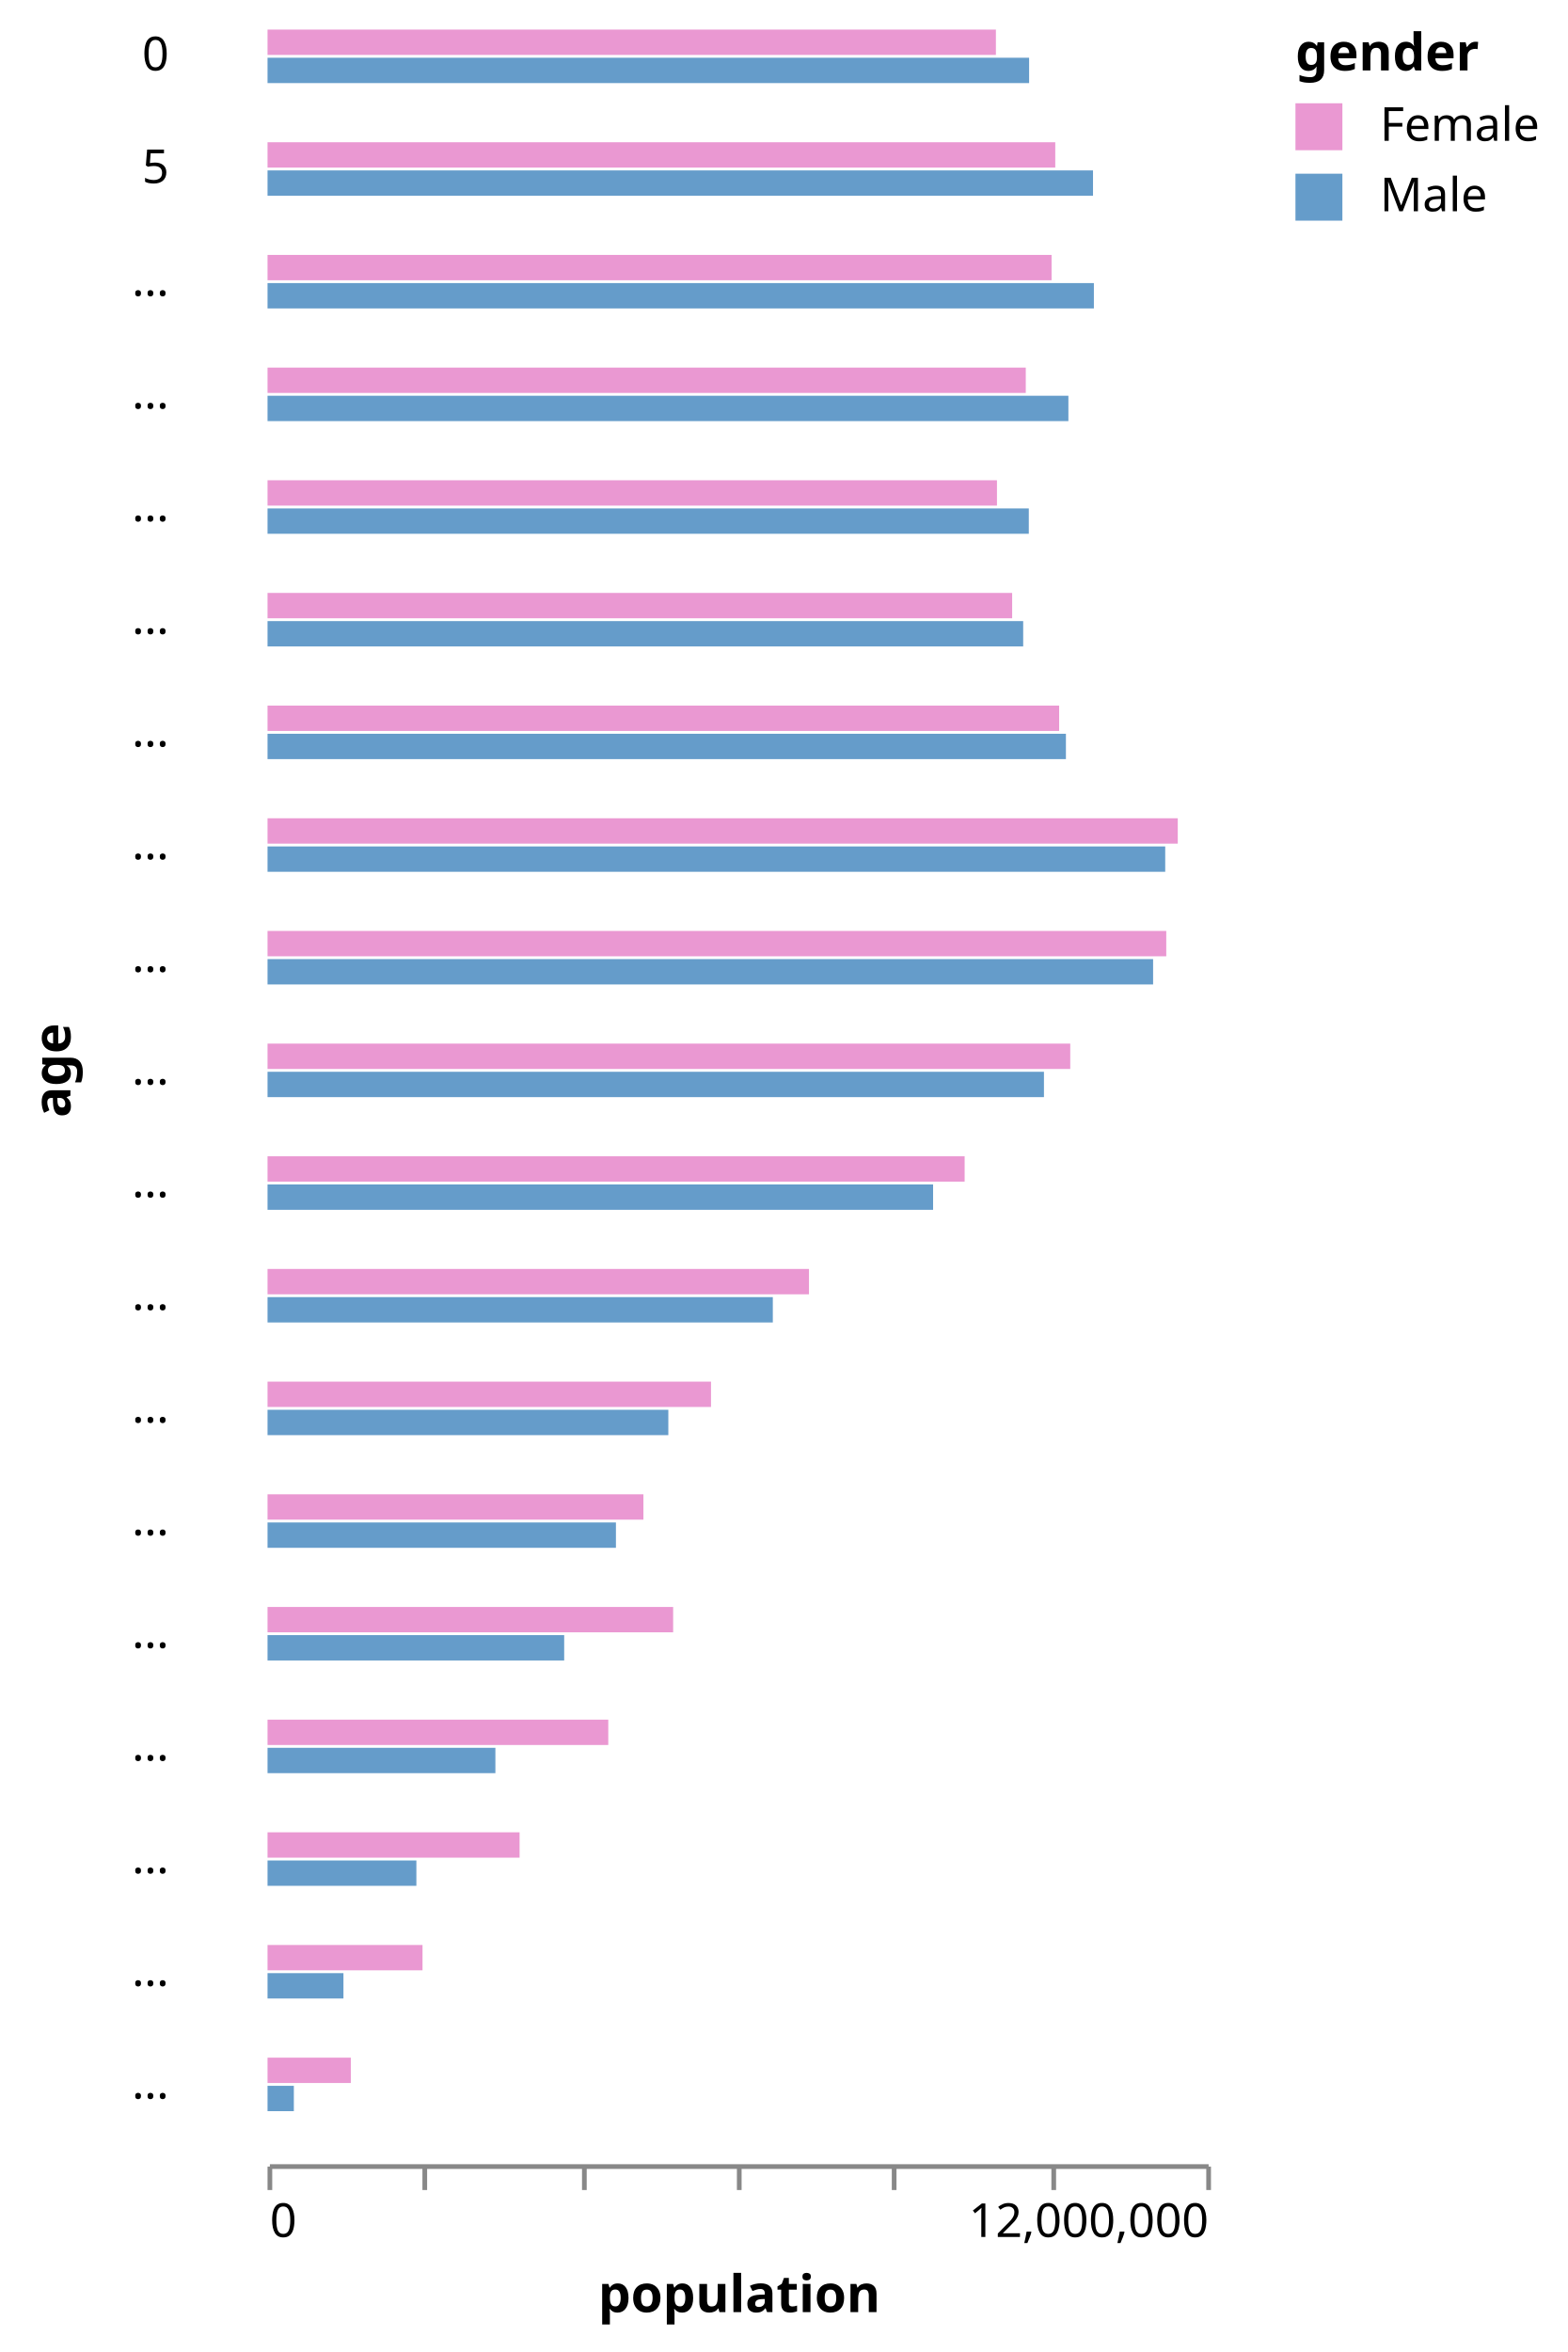
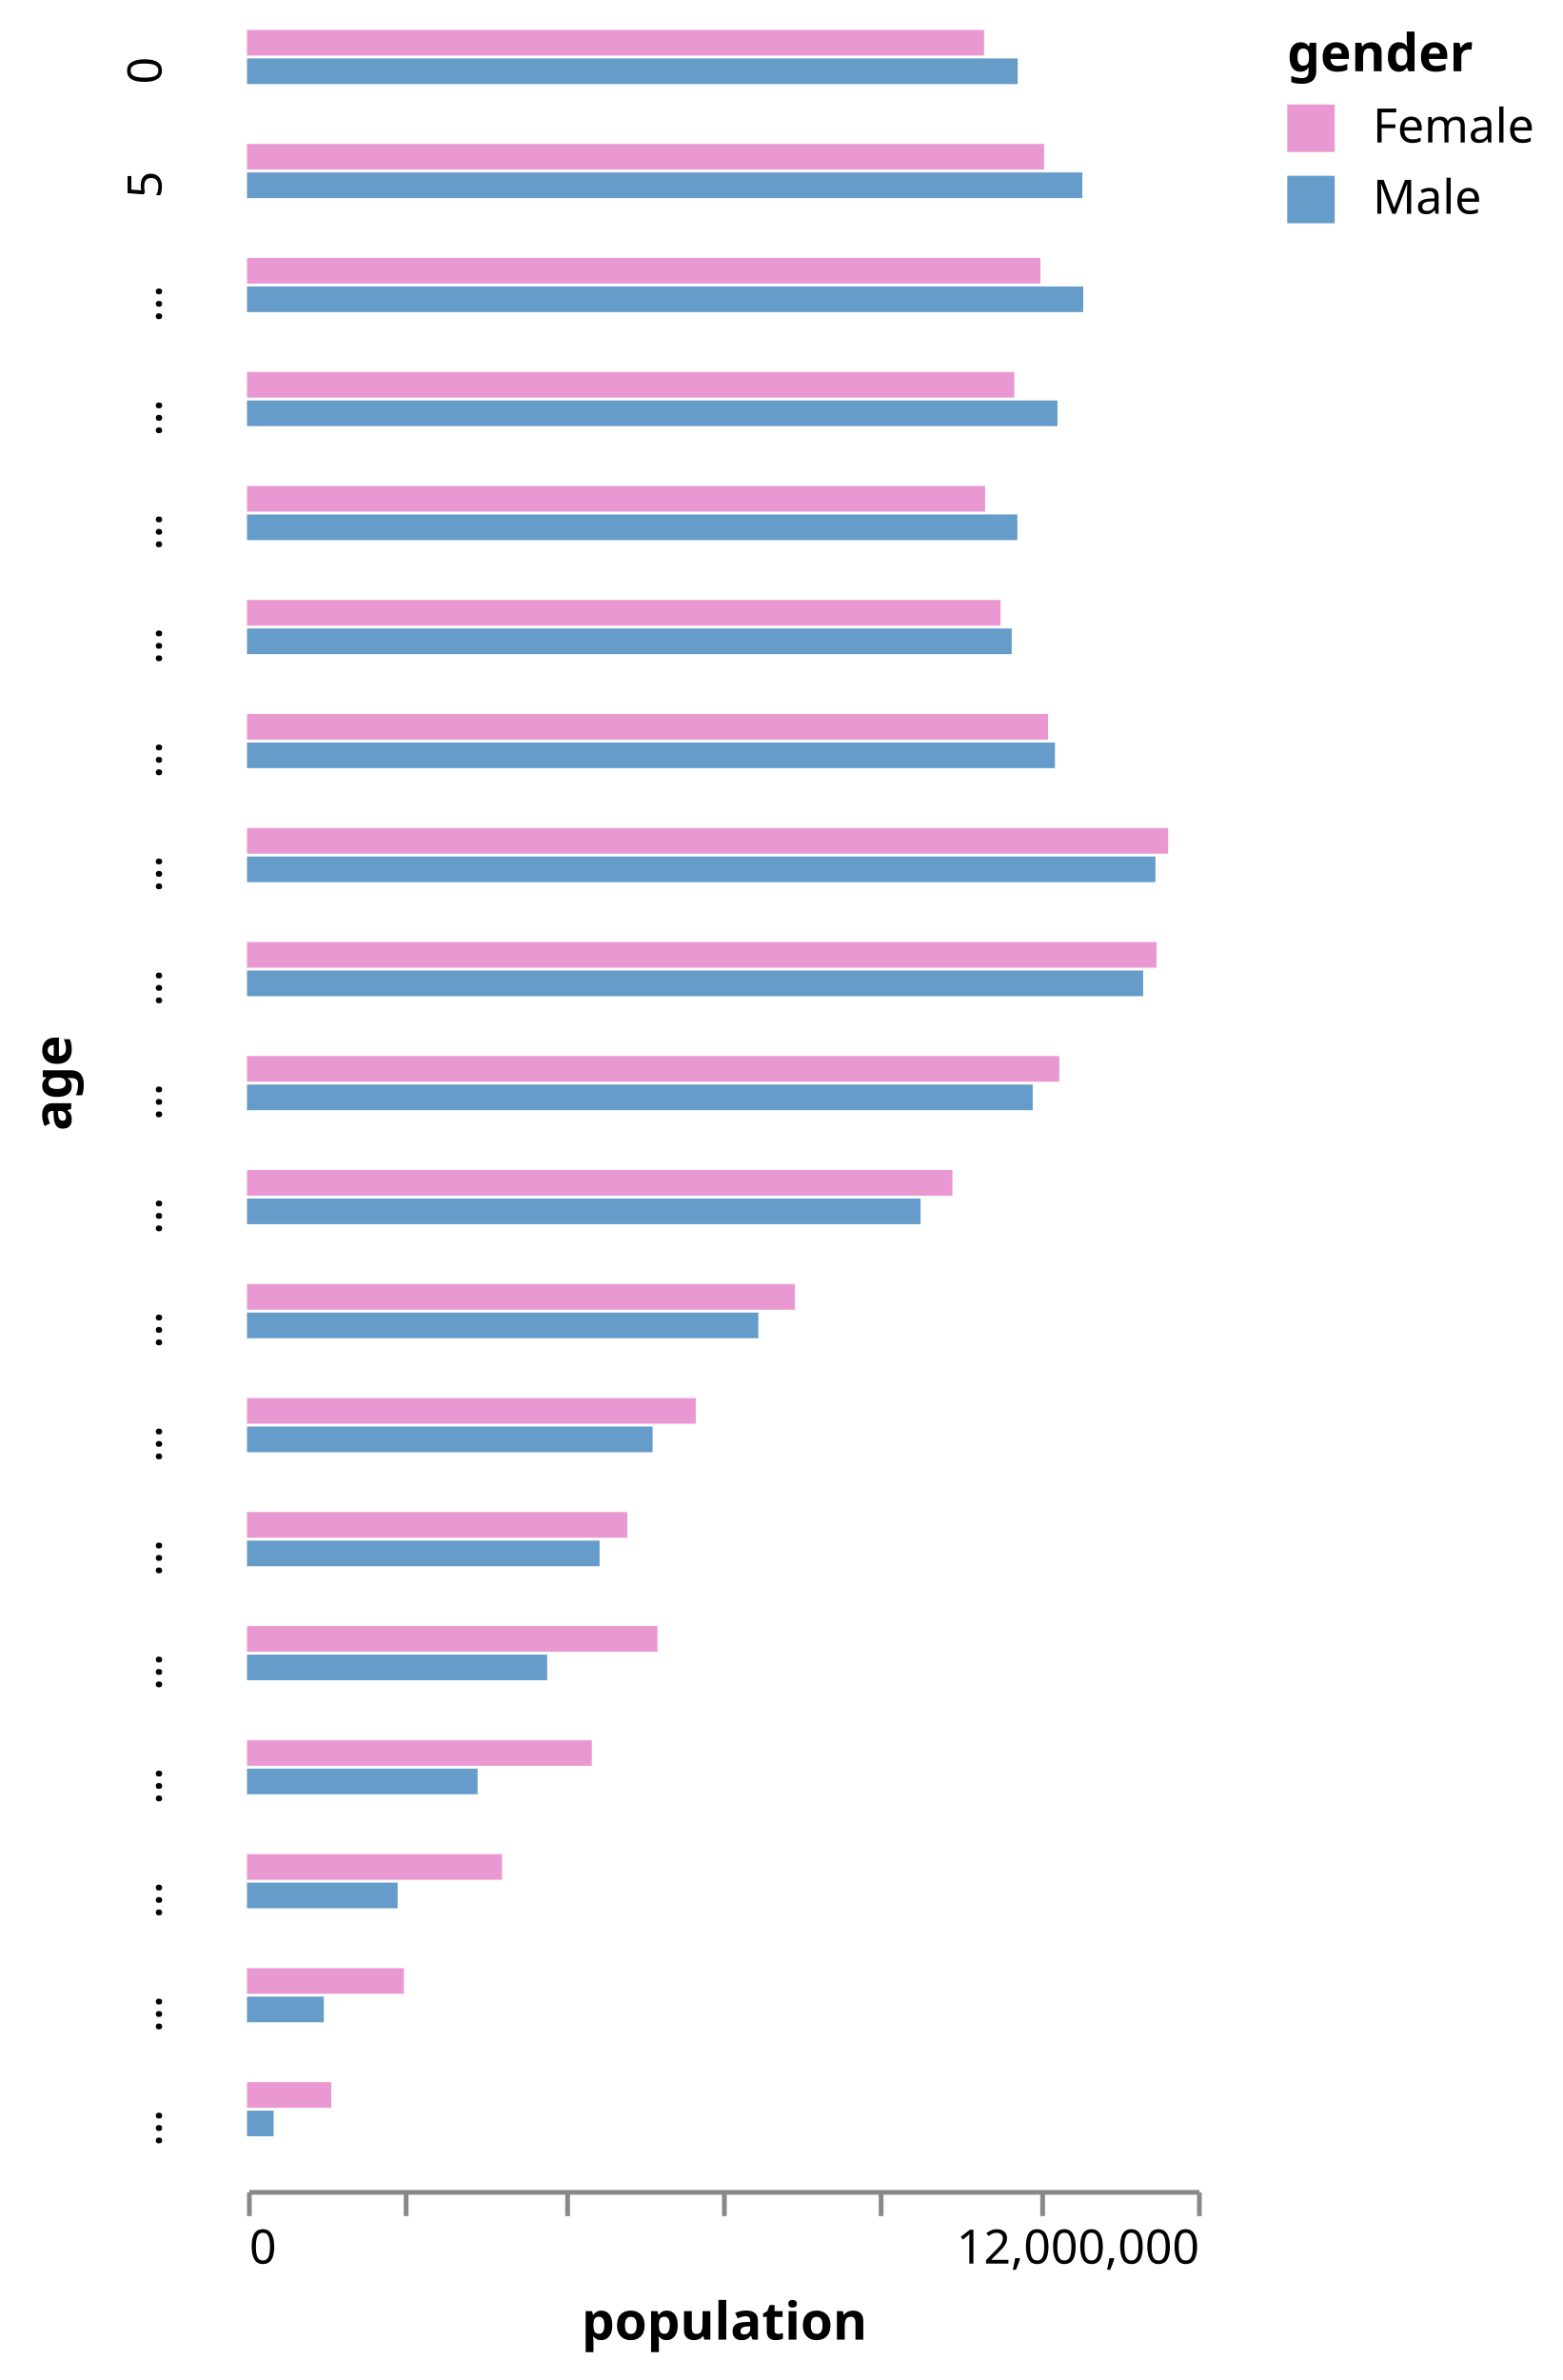
- <svg xmlns="http://www.w3.org/2000/svg" class="marks" width="334" height="501" viewBox="0 0 334 501" version="1.1">
-   <g transform="translate(57,6)">
+ <svg xmlns="http://www.w3.org/2000/svg" class="marks" width="329" height="501" viewBox="0 0 329 501" version="1.1">
+   <g transform="translate(52,6)">
    <g class="mark-group role-frame root">
      <g transform="translate(0,0)">
        <path class="background" d="M0,0h0v0h0Z" style="fill: none;" />
        <g>
          <g class="mark-group role-row-title row_title">
-             <g transform="translate(-42,222)">
+             <g transform="translate(-37,222)">
              <path class="background" d="M0,0h0v0h0Z" style="fill: none;" />
              <g>
                <g class="mark-text role-row-title-text">
                  <text text-anchor="middle" transform="translate(0,0) rotate(270)" style="font: bold 11px sans-serif; fill: #000;">age</text>
                </g>
              </g>
            </g>
          </g>
          <g class="mark-group role-row-header row_header">
            <g transform="translate(-11,0)">
              <path class="background" d="M0,0h0v12h0Z" style="fill: none;" />
              <g>
                <g class="mark-text role-title" style="pointer-events: none;">
-                   <text text-anchor="end" transform="translate(-10,9)" style="font: normal 10px sans-serif; fill: #000; opacity: 1;">0</text>
+                   <text text-anchor="end" transform="translate(-10,6) rotate(-90) translate(0,3)" style="font: 10px sans-serif; fill: #000; opacity: 1;">0</text>
                </g>
              </g>
            </g>
            <g transform="translate(-11,24)">
              <path class="background" d="M0,0h0v12h0Z" style="fill: none;" />
              <g>
                <g class="mark-text role-title" style="pointer-events: none;">
-                   <text text-anchor="end" transform="translate(-10,9)" style="font: normal 10px sans-serif; fill: #000; opacity: 1;">5</text>
+                   <text text-anchor="end" transform="translate(-10,6) rotate(-90) translate(0,3)" style="font: 10px sans-serif; fill: #000; opacity: 1;">5</text>
                </g>
              </g>
            </g>
            <g transform="translate(-11,48)">
              <path class="background" d="M0,0h0v12h0Z" style="fill: none;" />
              <g>
                <g class="mark-text role-title" style="pointer-events: none;">
-                   <text text-anchor="end" transform="translate(-10,9)" style="font: normal 10px sans-serif; fill: #000; opacity: 1;">…</text>
+                   <text text-anchor="end" transform="translate(-10,6) rotate(-90) translate(0,3)" style="font: 10px sans-serif; fill: #000; opacity: 1;">…</text>
                </g>
              </g>
            </g>
            <g transform="translate(-11,72)">
              <path class="background" d="M0,0h0v12h0Z" style="fill: none;" />
              <g>
                <g class="mark-text role-title" style="pointer-events: none;">
-                   <text text-anchor="end" transform="translate(-10,9)" style="font: normal 10px sans-serif; fill: #000; opacity: 1;">…</text>
+                   <text text-anchor="end" transform="translate(-10,6) rotate(-90) translate(0,3)" style="font: 10px sans-serif; fill: #000; opacity: 1;">…</text>
                </g>
              </g>
            </g>
            <g transform="translate(-11,96)">
              <path class="background" d="M0,0h0v12h0Z" style="fill: none;" />
              <g>
                <g class="mark-text role-title" style="pointer-events: none;">
-                   <text text-anchor="end" transform="translate(-10,9)" style="font: normal 10px sans-serif; fill: #000; opacity: 1;">…</text>
+                   <text text-anchor="end" transform="translate(-10,6) rotate(-90) translate(0,3)" style="font: 10px sans-serif; fill: #000; opacity: 1;">…</text>
                </g>
              </g>
            </g>
            <g transform="translate(-11,120)">
              <path class="background" d="M0,0h0v12h0Z" style="fill: none;" />
              <g>
                <g class="mark-text role-title" style="pointer-events: none;">
-                   <text text-anchor="end" transform="translate(-10,9)" style="font: normal 10px sans-serif; fill: #000; opacity: 1;">…</text>
+                   <text text-anchor="end" transform="translate(-10,6) rotate(-90) translate(0,3)" style="font: 10px sans-serif; fill: #000; opacity: 1;">…</text>
                </g>
              </g>
            </g>
            <g transform="translate(-11,144)">
              <path class="background" d="M0,0h0v12h0Z" style="fill: none;" />
              <g>
                <g class="mark-text role-title" style="pointer-events: none;">
-                   <text text-anchor="end" transform="translate(-10,9)" style="font: normal 10px sans-serif; fill: #000; opacity: 1;">…</text>
+                   <text text-anchor="end" transform="translate(-10,6) rotate(-90) translate(0,3)" style="font: 10px sans-serif; fill: #000; opacity: 1;">…</text>
                </g>
              </g>
            </g>
            <g transform="translate(-11,168)">
              <path class="background" d="M0,0h0v12h0Z" style="fill: none;" />
              <g>
                <g class="mark-text role-title" style="pointer-events: none;">
-                   <text text-anchor="end" transform="translate(-10,9)" style="font: normal 10px sans-serif; fill: #000; opacity: 1;">…</text>
+                   <text text-anchor="end" transform="translate(-10,6) rotate(-90) translate(0,3)" style="font: 10px sans-serif; fill: #000; opacity: 1;">…</text>
                </g>
              </g>
            </g>
            <g transform="translate(-11,192)">
              <path class="background" d="M0,0h0v12h0Z" style="fill: none;" />
              <g>
                <g class="mark-text role-title" style="pointer-events: none;">
-                   <text text-anchor="end" transform="translate(-10,9)" style="font: normal 10px sans-serif; fill: #000; opacity: 1;">…</text>
+                   <text text-anchor="end" transform="translate(-10,6) rotate(-90) translate(0,3)" style="font: 10px sans-serif; fill: #000; opacity: 1;">…</text>
                </g>
              </g>
            </g>
            <g transform="translate(-11,216)">
              <path class="background" d="M0,0h0v12h0Z" style="fill: none;" />
              <g>
                <g class="mark-text role-title" style="pointer-events: none;">
-                   <text text-anchor="end" transform="translate(-10,9)" style="font: normal 10px sans-serif; fill: #000; opacity: 1;">…</text>
+                   <text text-anchor="end" transform="translate(-10,6) rotate(-90) translate(0,3)" style="font: 10px sans-serif; fill: #000; opacity: 1;">…</text>
                </g>
              </g>
            </g>
            <g transform="translate(-11,240)">
              <path class="background" d="M0,0h0v12h0Z" style="fill: none;" />
              <g>
                <g class="mark-text role-title" style="pointer-events: none;">
-                   <text text-anchor="end" transform="translate(-10,9)" style="font: normal 10px sans-serif; fill: #000; opacity: 1;">…</text>
+                   <text text-anchor="end" transform="translate(-10,6) rotate(-90) translate(0,3)" style="font: 10px sans-serif; fill: #000; opacity: 1;">…</text>
                </g>
              </g>
            </g>
            <g transform="translate(-11,264)">
              <path class="background" d="M0,0h0v12h0Z" style="fill: none;" />
              <g>
                <g class="mark-text role-title" style="pointer-events: none;">
-                   <text text-anchor="end" transform="translate(-10,9)" style="font: normal 10px sans-serif; fill: #000; opacity: 1;">…</text>
+                   <text text-anchor="end" transform="translate(-10,6) rotate(-90) translate(0,3)" style="font: 10px sans-serif; fill: #000; opacity: 1;">…</text>
                </g>
              </g>
            </g>
            <g transform="translate(-11,288)">
              <path class="background" d="M0,0h0v12h0Z" style="fill: none;" />
              <g>
                <g class="mark-text role-title" style="pointer-events: none;">
-                   <text text-anchor="end" transform="translate(-10,9)" style="font: normal 10px sans-serif; fill: #000; opacity: 1;">…</text>
+                   <text text-anchor="end" transform="translate(-10,6) rotate(-90) translate(0,3)" style="font: 10px sans-serif; fill: #000; opacity: 1;">…</text>
                </g>
              </g>
            </g>
            <g transform="translate(-11,312)">
              <path class="background" d="M0,0h0v12h0Z" style="fill: none;" />
              <g>
                <g class="mark-text role-title" style="pointer-events: none;">
-                   <text text-anchor="end" transform="translate(-10,9)" style="font: normal 10px sans-serif; fill: #000; opacity: 1;">…</text>
+                   <text text-anchor="end" transform="translate(-10,6) rotate(-90) translate(0,3)" style="font: 10px sans-serif; fill: #000; opacity: 1;">…</text>
                </g>
              </g>
            </g>
            <g transform="translate(-11,336)">
              <path class="background" d="M0,0h0v12h0Z" style="fill: none;" />
              <g>
                <g class="mark-text role-title" style="pointer-events: none;">
-                   <text text-anchor="end" transform="translate(-10,9)" style="font: normal 10px sans-serif; fill: #000; opacity: 1;">…</text>
+                   <text text-anchor="end" transform="translate(-10,6) rotate(-90) translate(0,3)" style="font: 10px sans-serif; fill: #000; opacity: 1;">…</text>
                </g>
              </g>
            </g>
            <g transform="translate(-11,360)">
              <path class="background" d="M0,0h0v12h0Z" style="fill: none;" />
              <g>
                <g class="mark-text role-title" style="pointer-events: none;">
-                   <text text-anchor="end" transform="translate(-10,9)" style="font: normal 10px sans-serif; fill: #000; opacity: 1;">…</text>
+                   <text text-anchor="end" transform="translate(-10,6) rotate(-90) translate(0,3)" style="font: 10px sans-serif; fill: #000; opacity: 1;">…</text>
                </g>
              </g>
            </g>
            <g transform="translate(-11,384)">
              <path class="background" d="M0,0h0v12h0Z" style="fill: none;" />
              <g>
                <g class="mark-text role-title" style="pointer-events: none;">
-                   <text text-anchor="end" transform="translate(-10,9)" style="font: normal 10px sans-serif; fill: #000; opacity: 1;">…</text>
+                   <text text-anchor="end" transform="translate(-10,6) rotate(-90) translate(0,3)" style="font: 10px sans-serif; fill: #000; opacity: 1;">…</text>
                </g>
              </g>
            </g>
            <g transform="translate(-11,408)">
              <path class="background" d="M0,0h0v12h0Z" style="fill: none;" />
              <g>
                <g class="mark-text role-title" style="pointer-events: none;">
-                   <text text-anchor="end" transform="translate(-10,9)" style="font: normal 10px sans-serif; fill: #000; opacity: 1;">…</text>
+                   <text text-anchor="end" transform="translate(-10,6) rotate(-90) translate(0,3)" style="font: 10px sans-serif; fill: #000; opacity: 1;">…</text>
                </g>
              </g>
            </g>
            <g transform="translate(-11,432)">
              <path class="background" d="M0,0h0v12h0Z" style="fill: none;" />
              <g>
                <g class="mark-text role-title" style="pointer-events: none;">
-                   <text text-anchor="end" transform="translate(-10,9)" style="font: normal 10px sans-serif; fill: #000; opacity: 1;">…</text>
+                   <text text-anchor="end" transform="translate(-10,6) rotate(-90) translate(0,3)" style="font: 10px sans-serif; fill: #000; opacity: 1;">…</text>
                </g>
              </g>
            </g>
          </g>
          <g class="mark-group role-column-footer column_footer">
            <g transform="translate(0,455)">
              <path class="background" d="M0,0h200v0h-200Z" style="fill: none;" />
              <g>
                <g class="mark-group role-axis">
                  <g transform="translate(0.5,0.5)">
                    <path class="background" d="M0,0h0v0h0Z" style="pointer-events: none; fill: none;" />
                    <g>
                      <g class="mark-rule role-axis-tick" style="pointer-events: none;">
                        <line transform="translate(0,0)" x2="0" y2="5" style="fill: none; stroke: #888; stroke-width: 1; opacity: 1;" />
                        <line transform="translate(33,0)" x2="0" y2="5" style="fill: none; stroke: #888; stroke-width: 1; opacity: 1;" />
                        <line transform="translate(67,0)" x2="0" y2="5" style="fill: none; stroke: #888; stroke-width: 1; opacity: 1;" />
                        <line transform="translate(100,0)" x2="0" y2="5" style="fill: none; stroke: #888; stroke-width: 1; opacity: 1;" />
                        <line transform="translate(133,0)" x2="0" y2="5" style="fill: none; stroke: #888; stroke-width: 1; opacity: 1;" />
                        <line transform="translate(167,0)" x2="0" y2="5" style="fill: none; stroke: #888; stroke-width: 1; opacity: 1;" />
                        <line transform="translate(200,0)" x2="0" y2="5" style="fill: none; stroke: #888; stroke-width: 1; opacity: 1;" />
                      </g>
                      <g class="mark-text role-axis-label" style="pointer-events: none;">
                        <text text-anchor="start" transform="translate(0,15)" style="font: 10px sans-serif; fill: #000; opacity: 1;">0</text>
                        <text text-anchor="middle" transform="translate(33.33333,15)" style="font: 10px sans-serif; fill: #000; opacity: 0;">2,000,000</text>
                        <text text-anchor="middle" transform="translate(66.66667,15)" style="font: 10px sans-serif; fill: #000; opacity: 0;">4,000,000</text>
                        <text text-anchor="middle" transform="translate(100,15)" style="font: 10px sans-serif; fill: #000; opacity: 0;">6,000,000</text>
                        <text text-anchor="middle" transform="translate(133.3333,15)" style="font: 10px sans-serif; fill: #000; opacity: 0;">8,000,000</text>
                        <text text-anchor="middle" transform="translate(166.6667,15)" style="font: 10px sans-serif; fill: #000; opacity: 0;">10,000,000</text>
                        <text text-anchor="end" transform="translate(200,15)" style="font: 10px sans-serif; fill: #000; opacity: 1;">12,000,000</text>
                      </g>
                      <g class="mark-rule role-axis-domain" style="pointer-events: none;">
                        <line transform="translate(0,0)" x2="200" y2="0" style="fill: none; stroke: #888; stroke-width: 1; opacity: 1;" />
                      </g>
                      <g class="mark-text role-axis-title" style="pointer-events: none;">
                        <text text-anchor="middle" transform="translate(100,31)" style="font: bold 11px sans-serif; fill: #000; opacity: 1;">population</text>
                      </g>
                    </g>
                  </g>
                </g>
              </g>
            </g>
          </g>
          <g class="mark-group role-scope cell">
            <g transform="translate(0,0)">
              <path class="background" d="M0.5,0.5h200v12h-200Z" style="fill: transparent; stroke: transparent;" />
              <g>
                <g class="mark-rect role-mark child_marks">
                  <path d="M0,6.3h162.256v5.4h-162.256Z" style="fill: #659CCA;" />
                  <path d="M0,0.3h155.179v5.4h-155.179Z" style="fill: #EA98D2;" />
                </g>
              </g>
            </g>
            <g transform="translate(0,24)">
              <path class="background" d="M0.5,0.5h200v12h-200Z" style="fill: transparent; stroke: transparent;" />
              <g>
                <g class="mark-rect role-mark child_marks">
                  <path d="M0,6.3h175.869v5.4h-175.869Z" style="fill: #659CCA;" />
                  <path d="M0,0.3h167.826v5.4h-167.826Z" style="fill: #EA98D2;" />
                </g>
              </g>
            </g>
            <g transform="translate(0,48)">
              <path class="background" d="M0.5,0.5h200v12h-200Z" style="fill: transparent; stroke: transparent;" />
              <g>
                <g class="mark-rect role-mark child_marks">
                  <path d="M0,6.3h176.054v5.4h-176.054Z" style="fill: #659CCA;" />
                  <path d="M0,0.3h167.042v5.4h-167.042Z" style="fill: #EA98D2;" />
                </g>
              </g>
            </g>
            <g transform="translate(0,72)">
              <path class="background" d="M0.5,0.5h200v12h-200Z" style="fill: transparent; stroke: transparent;" />
              <g>
                <g class="mark-rect role-mark child_marks">
                  <path d="M0,6.3h170.624v5.4h-170.624Z" style="fill: #659CCA;" />
                  <path d="M0,0.3h161.544v5.4h-161.544Z" style="fill: #EA98D2;" />
                </g>
              </g>
            </g>
            <g transform="translate(0,96)">
              <path class="background" d="M0.5,0.5h200v12h-200Z" style="fill: transparent; stroke: transparent;" />
              <g>
                <g class="mark-rect role-mark child_marks">
                  <path d="M0,6.3h162.189v5.4h-162.189Z" style="fill: #659CCA;" />
                  <path d="M0,0.3h155.404v5.4h-155.404Z" style="fill: #EA98D2;" />
                </g>
              </g>
            </g>
            <g transform="translate(0,120)">
              <path class="background" d="M0.5,0.5h200v12h-200Z" style="fill: transparent; stroke: transparent;" />
              <g>
                <g class="mark-rect role-mark child_marks">
                  <path d="M0,6.3h160.992v5.4h-160.992Z" style="fill: #659CCA;" />
                  <path d="M0,0.3h158.642v5.4h-158.642Z" style="fill: #EA98D2;" />
                </g>
              </g>
            </g>
            <g transform="translate(0,144)">
              <path class="background" d="M0.5,0.5h200v12h-200Z" style="fill: transparent; stroke: transparent;" />
              <g>
                <g class="mark-rect role-mark child_marks">
                  <path d="M0,6.3h170.098v5.4h-170.098Z" style="fill: #659CCA;" />
                  <path d="M0,0.3h168.655v5.4h-168.655Z" style="fill: #EA98D2;" />
                </g>
              </g>
            </g>
            <g transform="translate(0,168)">
              <path class="background" d="M0.5,0.5h200v12h-200Z" style="fill: transparent; stroke: transparent;" />
              <g>
                <g class="mark-rect role-mark child_marks">
                  <path d="M0,6.3h191.253v5.4h-191.253Z" style="fill: #659CCA;" />
                  <path d="M0,0.3h193.927v5.4h-193.927Z" style="fill: #EA98D2;" />
                </g>
              </g>
            </g>
            <g transform="translate(0,192)">
              <path class="background" d="M0.5,0.5h200v12h-200Z" style="fill: transparent; stroke: transparent;" />
              <g>
                <g class="mark-rect role-mark child_marks">
                  <path d="M0,6.3h188.671v5.4h-188.671Z" style="fill: #659CCA;" />
                  <path d="M0,0.3h191.476v5.4h-191.476Z" style="fill: #EA98D2;" />
                </g>
              </g>
            </g>
            <g transform="translate(0,216)">
              <path class="background" d="M0.5,0.5h200v12h-200Z" style="fill: transparent; stroke: transparent;" />
              <g>
                <g class="mark-rect role-mark child_marks">
                  <path d="M0,6.3h165.417v5.4h-165.417Z" style="fill: #659CCA;" />
                  <path d="M0,0.3h171.021v5.4h-171.021Z" style="fill: #EA98D2;" />
                </g>
              </g>
            </g>
            <g transform="translate(0,240)">
              <path class="background" d="M0.5,0.5h200v12h-200Z" style="fill: transparent; stroke: transparent;" />
              <g>
                <g class="mark-rect role-mark child_marks">
                  <path d="M0,6.3h141.799v5.4h-141.799Z" style="fill: #659CCA;" />
                  <path d="M0,0.3h148.519v5.4h-148.519Z" style="fill: #EA98D2;" />
                </g>
              </g>
            </g>
            <g transform="translate(0,264)">
              <path class="background" d="M0.5,0.5h200v12h-200Z" style="fill: transparent; stroke: transparent;" />
              <g>
                <g class="mark-rect role-mark child_marks">
                  <path d="M0,6.3h107.651v5.4h-107.651Z" style="fill: #659CCA;" />
                  <path d="M0,0.3h115.354v5.4h-115.354Z" style="fill: #EA98D2;" />
                </g>
              </g>
            </g>
            <g transform="translate(0,288)">
              <path class="background" d="M0.5,0.5h200v12h-200Z" style="fill: transparent; stroke: transparent;" />
              <g>
                <g class="mark-rect role-mark child_marks">
                  <path d="M0,6.3h85.39v5.4h-85.39Z" style="fill: #659CCA;" />
                  <path d="M0,0.3h94.483v5.4h-94.483Z" style="fill: #EA98D2;" />
                </g>
              </g>
            </g>
            <g transform="translate(0,312)">
              <path class="background" d="M0.5,0.5h200v12h-200Z" style="fill: transparent; stroke: transparent;" />
              <g>
                <g class="mark-rect role-mark child_marks">
                  <path d="M0,6.3h74.227v5.4h-74.227Z" style="fill: #659CCA;" />
                  <path d="M0,0.3h80.08v5.4h-80.08Z" style="fill: #EA98D2;" />
                </g>
              </g>
            </g>
            <g transform="translate(0,336)">
              <path class="background" d="M0.5,0.5h200v12h-200Z" style="fill: transparent; stroke: transparent;" />
              <g>
                <g class="mark-rect role-mark child_marks">
                  <path d="M0,6.3h63.202v5.4h-63.202Z" style="fill: #659CCA;" />
                  <path d="M0,0.3h86.414v5.4h-86.414Z" style="fill: #EA98D2;" />
                </g>
              </g>
            </g>
            <g transform="translate(0,360)">
              <path class="background" d="M0.5,0.5h200v12h-200Z" style="fill: transparent; stroke: transparent;" />
              <g>
                <g class="mark-rect role-mark child_marks">
                  <path d="M0,6.3h48.544v5.4h-48.544Z" style="fill: #659CCA;" />
                  <path d="M0,0.3h72.594v5.4h-72.594Z" style="fill: #EA98D2;" />
                </g>
              </g>
            </g>
            <g transform="translate(0,384)">
              <path class="background" d="M0.5,0.5h200v12h-200Z" style="fill: transparent; stroke: transparent;" />
              <g>
                <g class="mark-rect role-mark child_marks">
                  <path d="M0,6.3h31.711v5.4h-31.711Z" style="fill: #659CCA;" />
                  <path d="M0,0.3h53.698v5.4h-53.698Z" style="fill: #EA98D2;" />
                </g>
              </g>
            </g>
            <g transform="translate(0,408)">
              <path class="background" d="M0.5,0.5h200v12h-200Z" style="fill: transparent; stroke: transparent;" />
              <g>
                <g class="mark-rect role-mark child_marks">
                  <path d="M0,6.3h16.173v5.4h-16.173Z" style="fill: #659CCA;" />
                  <path d="M0,0.3h33.019v5.4h-33.019Z" style="fill: #EA98D2;" />
                </g>
              </g>
            </g>
            <g transform="translate(0,432)">
              <path class="background" d="M0.5,0.5h200v12h-200Z" style="fill: transparent; stroke: transparent;" />
              <g>
                <g class="mark-rect role-mark child_marks">
                  <path d="M0,6.3h5.605v5.4h-5.605Z" style="fill: #659CCA;" />
                  <path d="M0,0.3h17.743v5.4h-17.743Z" style="fill: #EA98D2;" />
                </g>
              </g>
            </g>
          </g>
          <g class="mark-group role-legend">
            <g transform="translate(219,0)">
              <path class="background" d="M0,0h53v42h-53Z" style="pointer-events: none; fill: none;" />
              <g>
                <g class="mark-group role-legend-entry">
                  <g transform="translate(0,16)">
                    <path class="background" d="M0,0h0v0h0Z" style="pointer-events: none; fill: none;" />
                    <g>
                      <g class="mark-symbol role-legend-symbol" style="pointer-events: none;">
                        <path transform="translate(5,5)" d="M-5,-5h10v10h-10Z" style="fill: #EA98D2; stroke-width: 1.5; opacity: 1;" />
                        <path transform="translate(5,20)" d="M-5,-5h10v10h-10Z" style="fill: #659CCA; stroke-width: 1.5; opacity: 1;" />
                      </g>
                      <g class="mark-text role-legend-label" style="pointer-events: none;">
                        <text text-anchor="start" transform="translate(18,8)" style="font: 10px sans-serif; fill: #000; opacity: 1;">Female</text>
                        <text text-anchor="start" transform="translate(18,23)" style="font: 10px sans-serif; fill: #000; opacity: 1;">Male</text>
                      </g>
                    </g>
                  </g>
                </g>
                <g class="mark-text role-legend-title" style="pointer-events: none;">
                  <text text-anchor="start" transform="translate(0,9)" style="font: bold 11px sans-serif; fill: #000; opacity: 1;">gender</text>
                </g>
              </g>
            </g>
          </g>
        </g>
      </g>
    </g>
  </g>
</svg>
